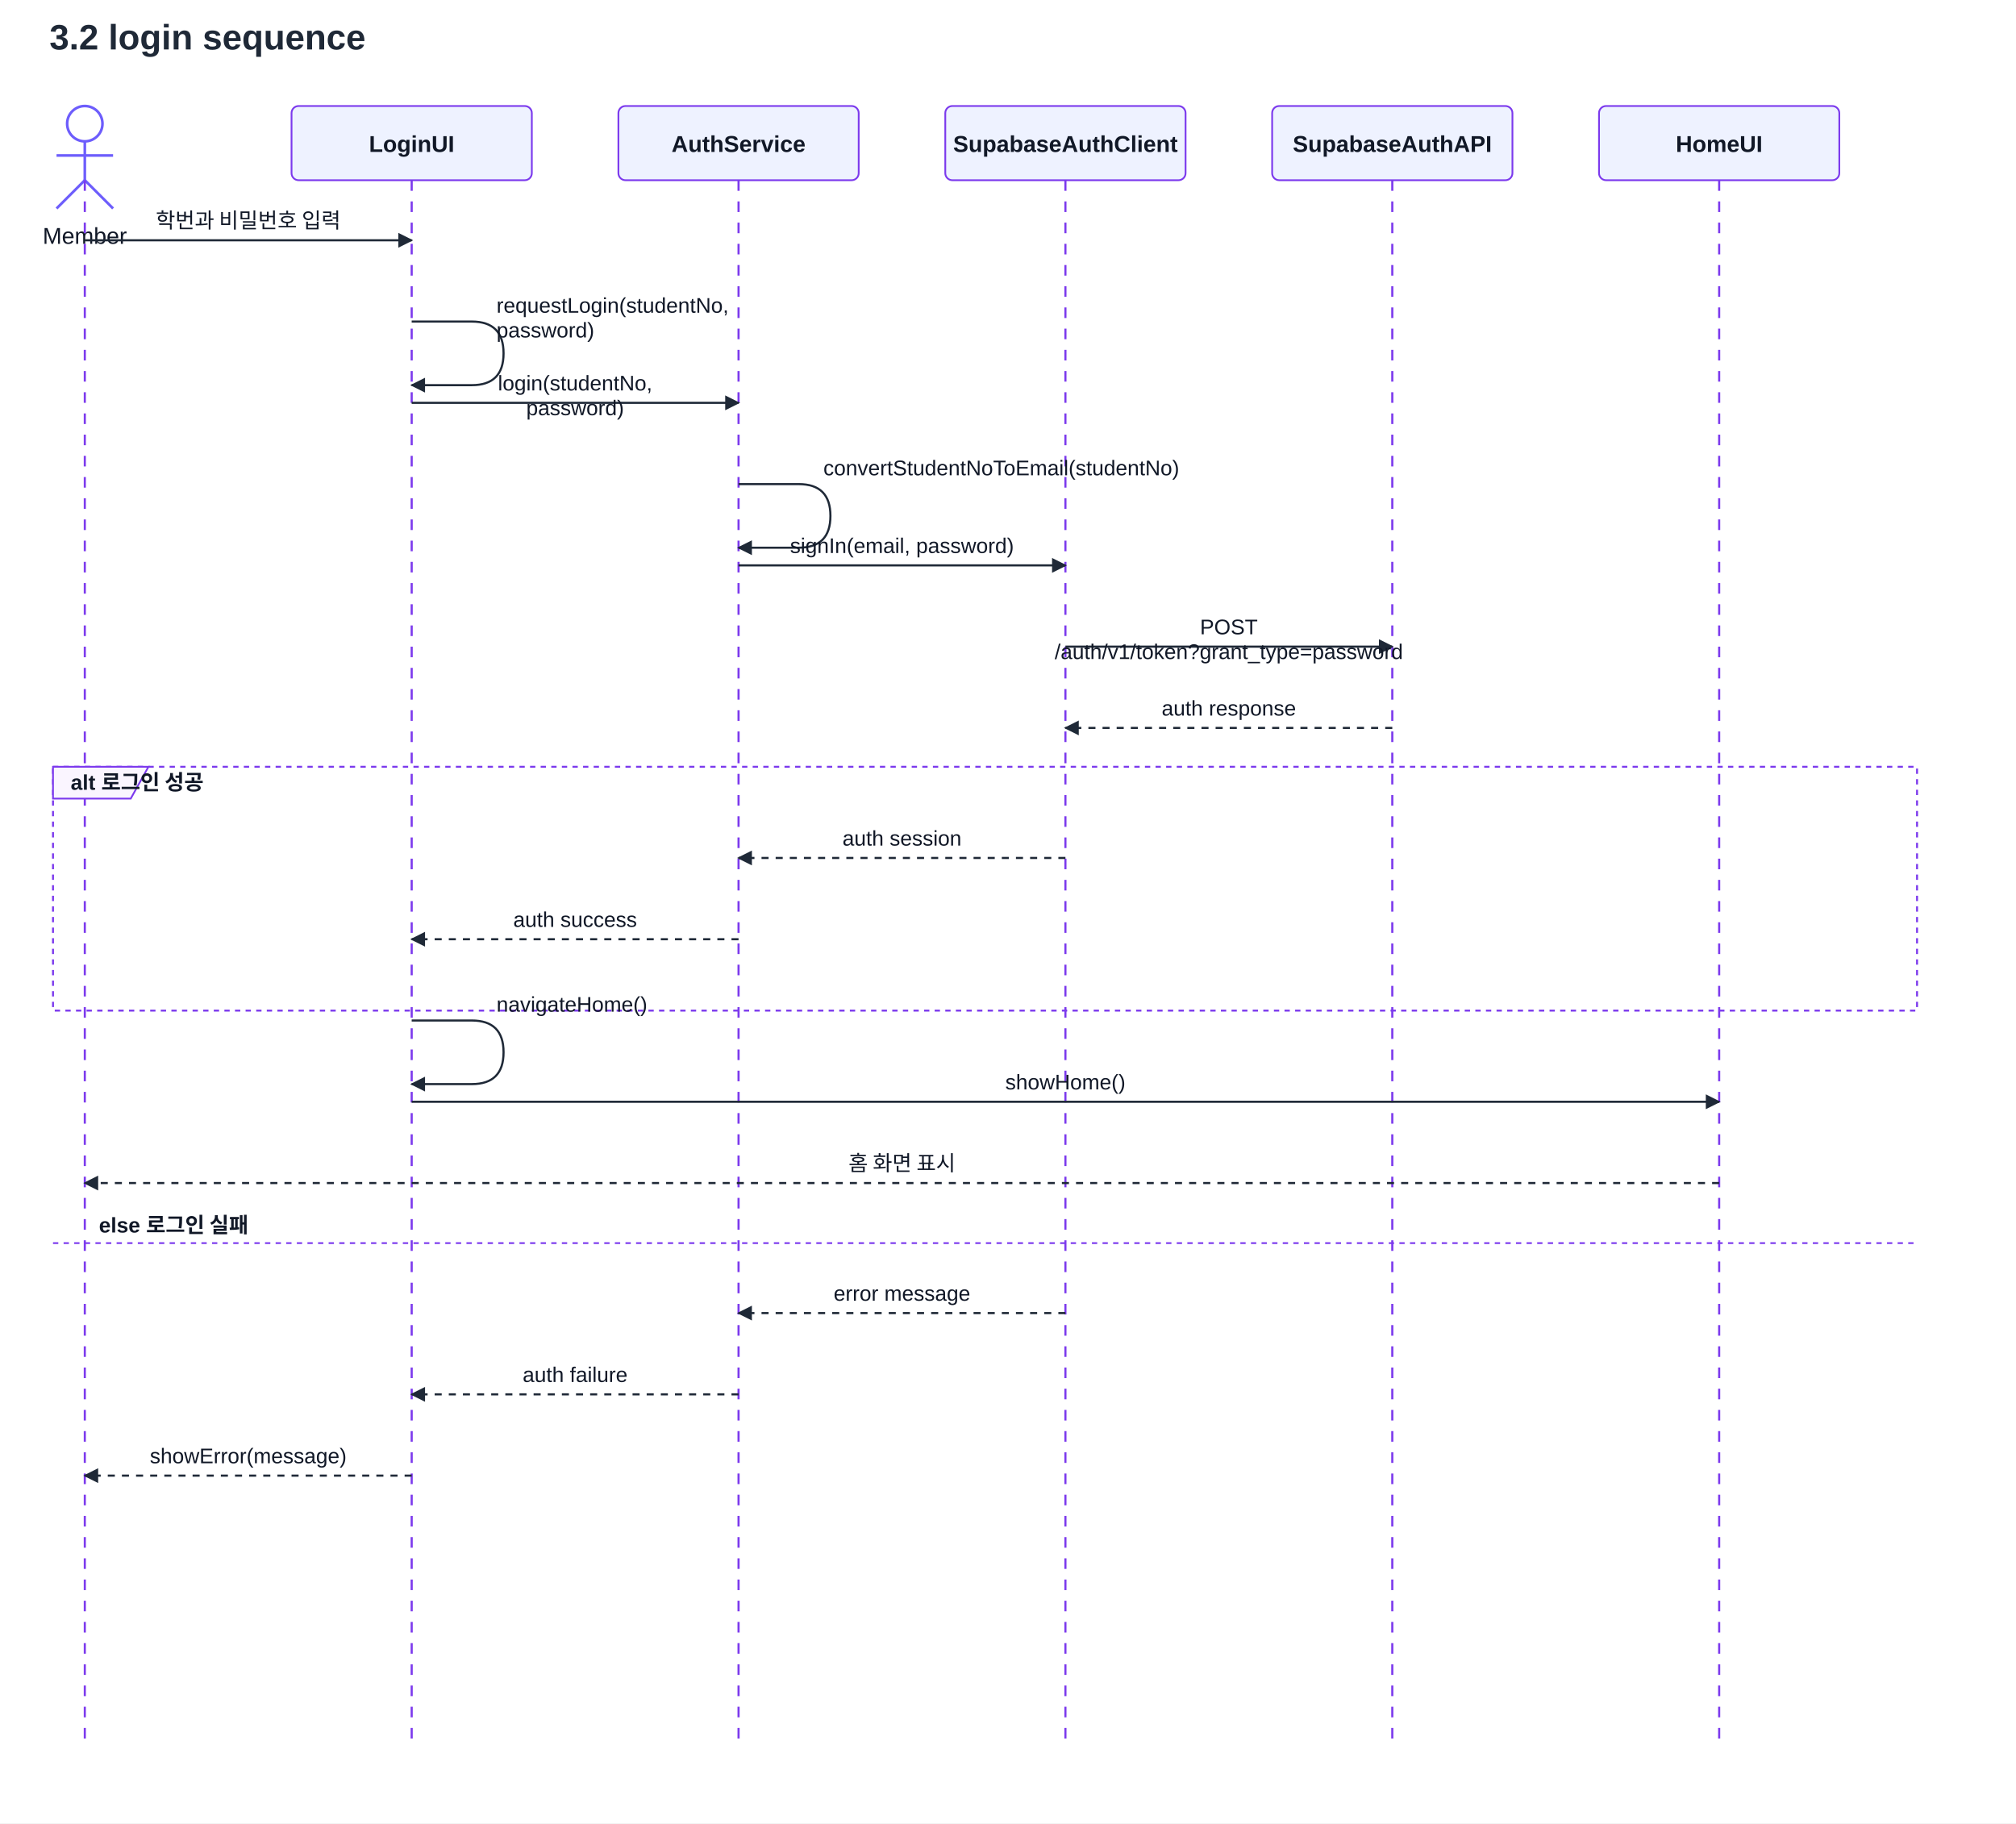
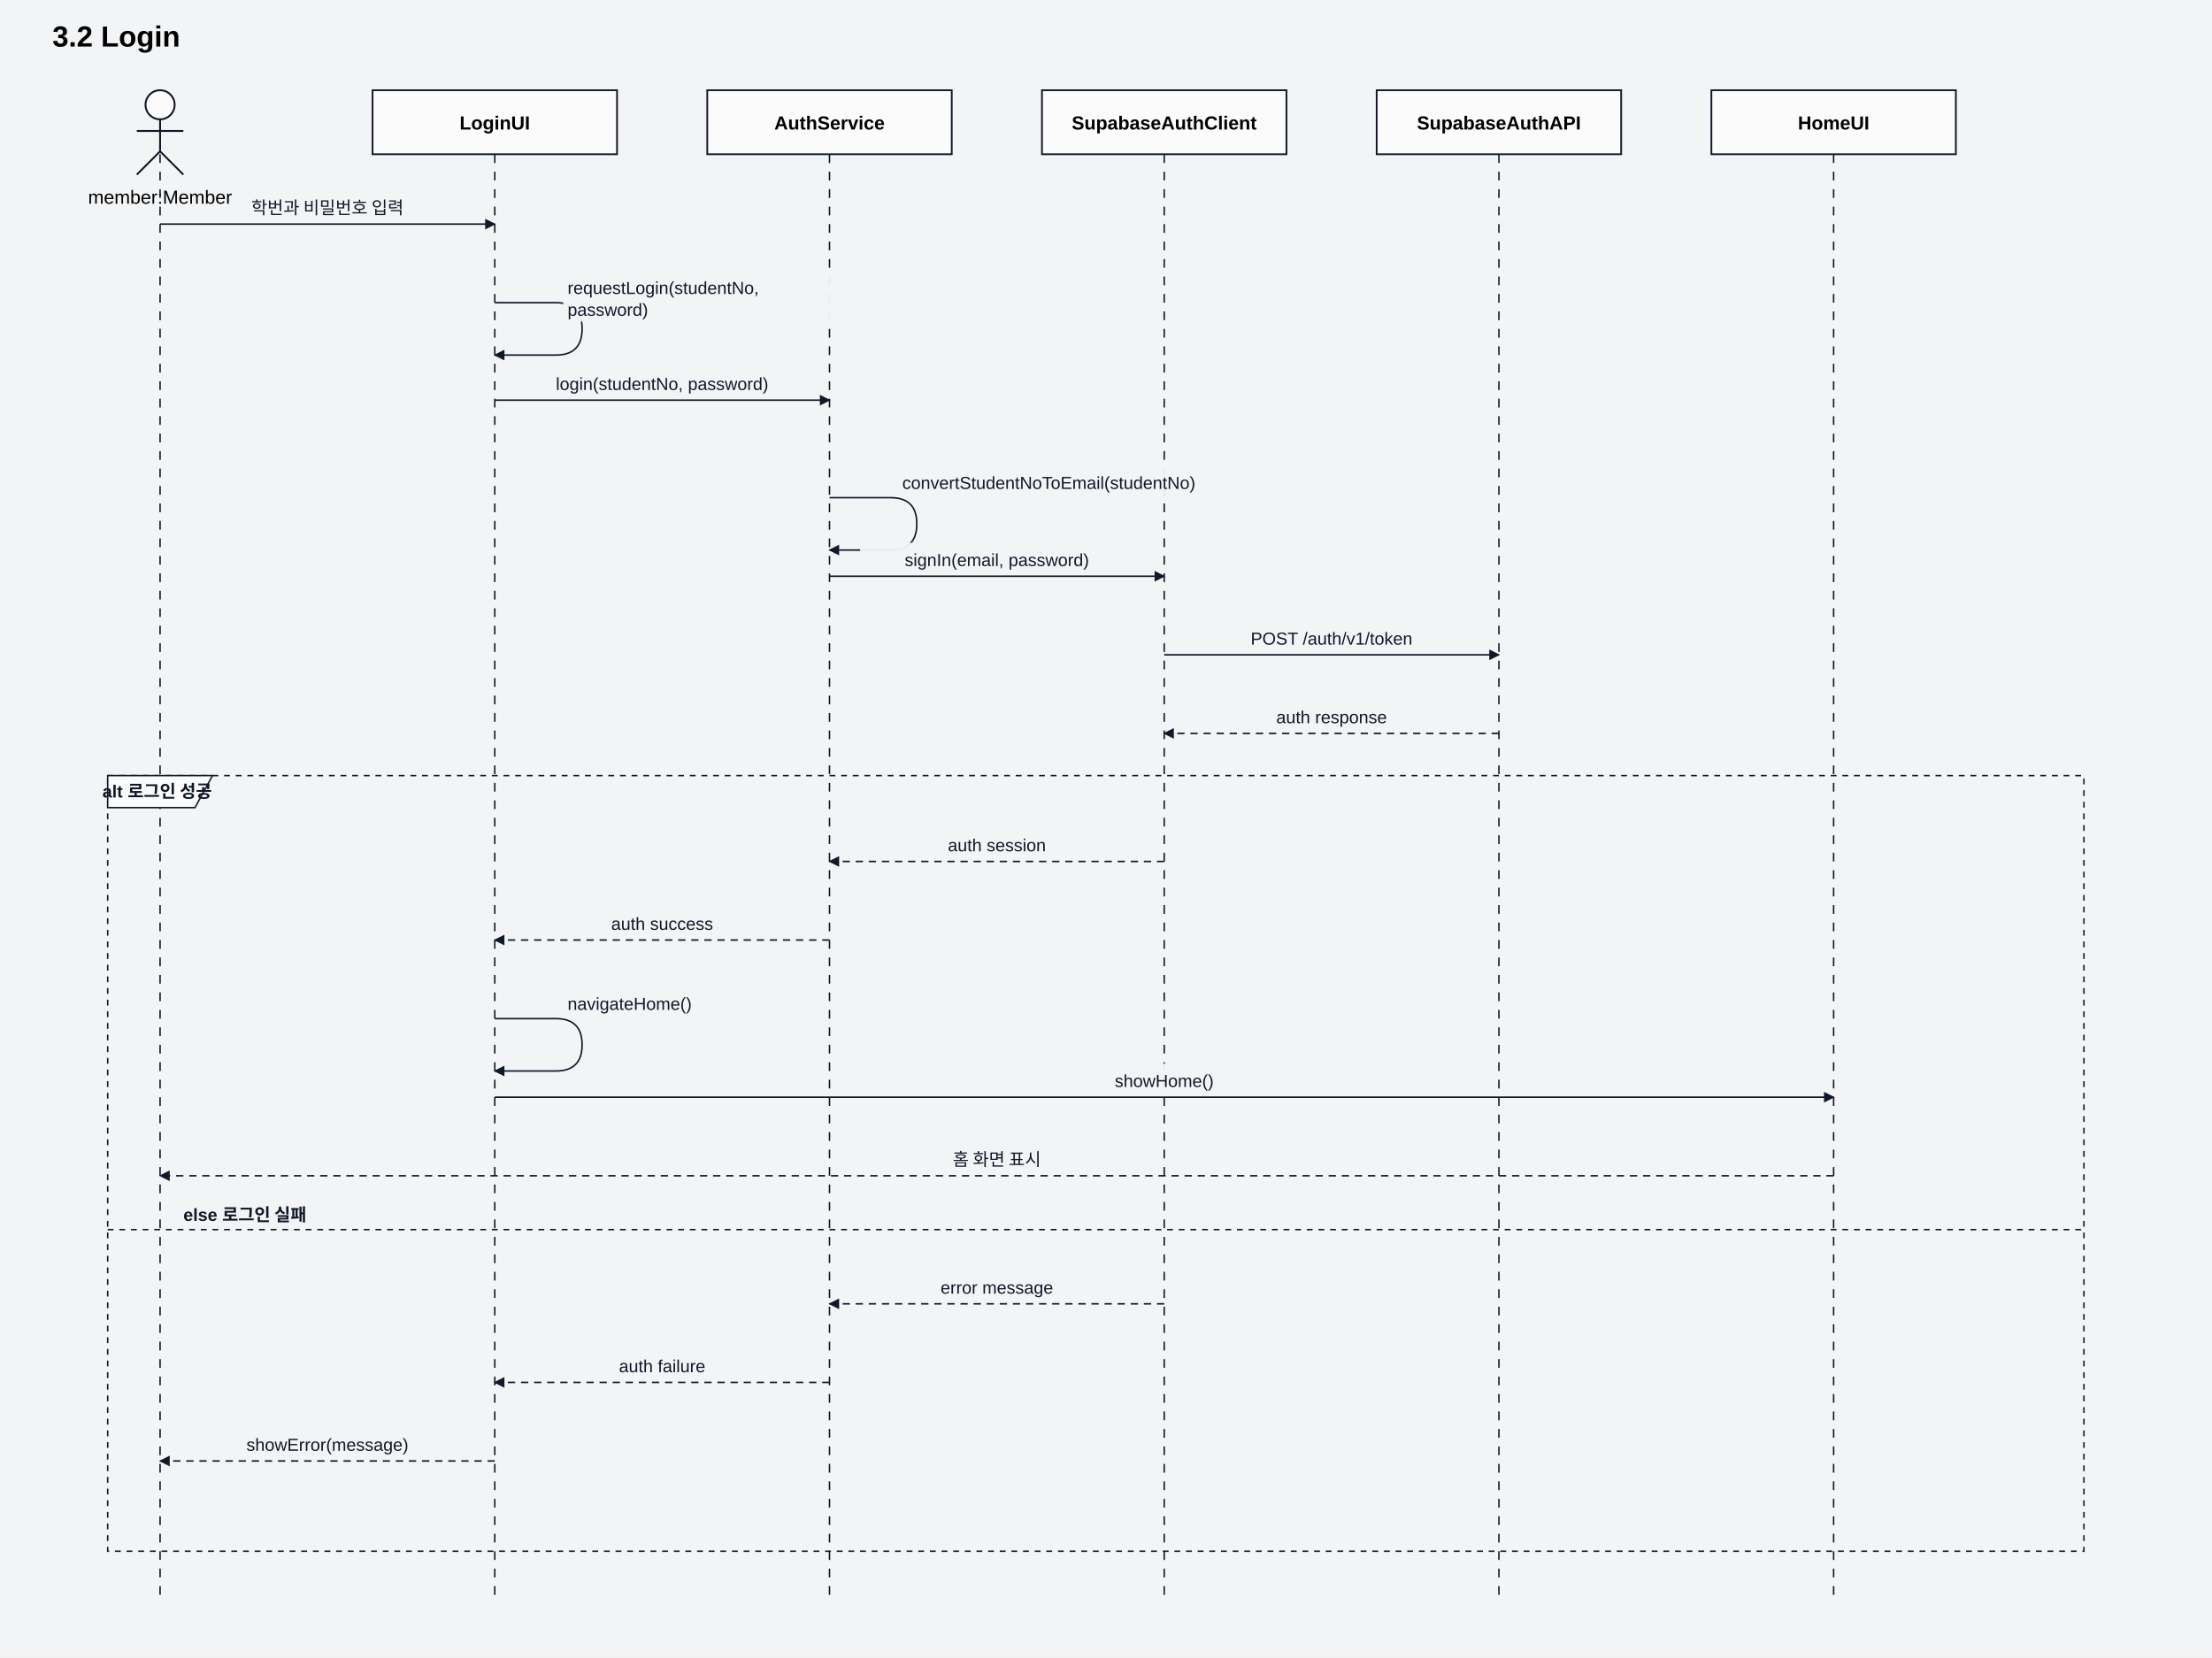
- <svg xmlns="http://www.w3.org/2000/svg" width="1141" height="1032" viewBox="0 0 1141 1032">
+ <svg xmlns="http://www.w3.org/2000/svg" width="1520" height="1139" viewBox="0 0 1520 1139">
  <defs>
-     <marker id="arrow" viewBox="0 0 10 10" refX="9" refY="5" markerWidth="7" markerHeight="7" orient="auto-start-reverse">
-       <path d="M0 0 L10 5 L0 10 z" fill="#1f2937" />
+     <marker id="arrow" viewBox="0 0 10 10" refX="9" refY="5" markerWidth="7" markerHeight="7" orient="auto">
+       <path d="M0 0 L10 5 L0 10 z" fill="#111827" />
+     </marker>
+     <marker id="hollowArrow" viewBox="0 0 10 10" refX="9" refY="5" markerWidth="7" markerHeight="7" orient="auto">
+       <path d="M0 0 L10 5 L0 10 z" fill="#fbfbfb" stroke="#111827" />
+     </marker>
+     <marker id="diamond" viewBox="0 0 16 10" refX="1" refY="5" markerWidth="11" markerHeight="9" orient="auto">
+       <path d="M1 5 L8 1 L15 5 L8 9 z" fill="#111827" stroke="#111827" />
    </marker>
  </defs>
-   <rect width="100%" height="100%" fill="#ffffff" />
-   <text x="28" y="28" font-family="Arial, sans-serif" font-size="20" font-weight="700" fill="#1f2937">3.2 login sequence</text>
-   <circle cx="48" cy="70" r="10" fill="#fff" stroke="#6d5dfc" stroke-width="1.5" />
-   <line x1="48" y1="80" x2="48" y2="102" stroke="#6d5dfc" stroke-width="1.5" />
-   <line x1="32" y1="88" x2="64" y2="88" stroke="#6d5dfc" stroke-width="1.5" />
-   <line x1="48" y1="102" x2="32" y2="118" stroke="#6d5dfc" stroke-width="1.5" />
-   <line x1="48" y1="102" x2="64" y2="118" stroke="#6d5dfc" stroke-width="1.5" />
-   <text x="48" y="138" text-anchor="middle" font-family="Arial, sans-serif" font-size="13" fill="#111827">Member</text>
-   <line x1="48" y1="102" x2="48" y2="984" stroke="#7c3aed" stroke-width="1.2" stroke-dasharray="6 6" />
-   <rect x="165" y="60" width="136" height="42" rx="4" fill="#eef2ff" stroke="#7c3aed" stroke-width="1" />
-   <text x="233" y="86" text-anchor="middle" font-family="Arial, sans-serif" font-size="13" font-weight="700" fill="#111827">LoginUI</text>
-   <line x1="233" y1="102" x2="233" y2="984" stroke="#7c3aed" stroke-width="1.2" stroke-dasharray="6 6" />
-   <rect x="350" y="60" width="136" height="42" rx="4" fill="#eef2ff" stroke="#7c3aed" stroke-width="1" />
-   <text x="418" y="86" text-anchor="middle" font-family="Arial, sans-serif" font-size="13" font-weight="700" fill="#111827">AuthService</text>
-   <line x1="418" y1="102" x2="418" y2="984" stroke="#7c3aed" stroke-width="1.2" stroke-dasharray="6 6" />
-   <rect x="535" y="60" width="136" height="42" rx="4" fill="#eef2ff" stroke="#7c3aed" stroke-width="1" />
-   <text x="603" y="86" text-anchor="middle" font-family="Arial, sans-serif" font-size="13" font-weight="700" fill="#111827">SupabaseAuthClient</text>
-   <line x1="603" y1="102" x2="603" y2="984" stroke="#7c3aed" stroke-width="1.2" stroke-dasharray="6 6" />
-   <rect x="720" y="60" width="136" height="42" rx="4" fill="#eef2ff" stroke="#7c3aed" stroke-width="1" />
-   <text x="788" y="86" text-anchor="middle" font-family="Arial, sans-serif" font-size="13" font-weight="700" fill="#111827">SupabaseAuthAPI</text>
-   <line x1="788" y1="102" x2="788" y2="984" stroke="#7c3aed" stroke-width="1.2" stroke-dasharray="6 6" />
-   <rect x="905" y="60" width="136" height="42" rx="4" fill="#eef2ff" stroke="#7c3aed" stroke-width="1" />
-   <text x="973" y="86" text-anchor="middle" font-family="Arial, sans-serif" font-size="13" font-weight="700" fill="#111827">HomeUI</text>
-   <line x1="973" y1="102" x2="973" y2="984" stroke="#7c3aed" stroke-width="1.2" stroke-dasharray="6 6" />
-   <line x1="48" y1="136" x2="233" y2="136" stroke="#1f2937" stroke-width="1.2" marker-end="url(#arrow)" />
-   <text x="140.5" y="129" text-anchor="middle" font-family="Arial, sans-serif" font-size="12" fill="#111827">학번과 비밀번호 입력</text>
-   <path d="M233 182 h34 q18 0 18 18 q0 18 -18 18 h-34" fill="none" stroke="#1f2937" stroke-width="1.2" marker-end="url(#arrow)" />
-   <text x="281" y="177" font-family="Arial, sans-serif" font-size="12" fill="#111827">requestLogin(studentNo,</text>
-   <text x="281" y="191" font-family="Arial, sans-serif" font-size="12" fill="#111827">password)</text>
-   <line x1="233" y1="228" x2="418" y2="228" stroke="#1f2937" stroke-width="1.2" marker-end="url(#arrow)" />
-   <text x="325.5" y="221" text-anchor="middle" font-family="Arial, sans-serif" font-size="12" fill="#111827">login(studentNo,</text>
-   <text x="325.5" y="235" text-anchor="middle" font-family="Arial, sans-serif" font-size="12" fill="#111827">password)</text>
-   <path d="M418 274 h34 q18 0 18 18 q0 18 -18 18 h-34" fill="none" stroke="#1f2937" stroke-width="1.2" marker-end="url(#arrow)" />
-   <text x="466" y="269" font-family="Arial, sans-serif" font-size="12" fill="#111827">convertStudentNoToEmail(studentNo)</text>
-   <line x1="418" y1="320" x2="603" y2="320" stroke="#1f2937" stroke-width="1.2" marker-end="url(#arrow)" />
-   <text x="510.5" y="313" text-anchor="middle" font-family="Arial, sans-serif" font-size="12" fill="#111827">signIn(email, password)</text>
-   <line x1="603" y1="366" x2="788" y2="366" stroke="#1f2937" stroke-width="1.2" marker-end="url(#arrow)" />
-   <text x="695.5" y="359" text-anchor="middle" font-family="Arial, sans-serif" font-size="12" fill="#111827">POST</text>
-   <text x="695.5" y="373" text-anchor="middle" font-family="Arial, sans-serif" font-size="12" fill="#111827">/auth/v1/token?grant_type=password</text>
-   <line x1="788" y1="412" x2="603" y2="412" stroke="#1f2937" stroke-width="1.2" marker-end="url(#arrow)" stroke-dasharray="4 4" />
-   <text x="695.5" y="405" text-anchor="middle" font-family="Arial, sans-serif" font-size="12" fill="#111827">auth response</text>
-   <rect x="30" y="434" width="1055" height="138" fill="none" stroke="#7c3aed" stroke-width="1.1" stroke-dasharray="3 3" />
-   <path d="M30 434 h54 l-10 18 h-44 z" fill="#faf5ff" stroke="#7c3aed" stroke-width="1" />
-   <text x="40" y="447" font-family="Arial, sans-serif" font-size="12" font-weight="700" fill="#111827">alt 로그인 성공</text>
-   <line x1="603" y1="485.6" x2="418" y2="485.6" stroke="#1f2937" stroke-width="1.2" marker-end="url(#arrow)" stroke-dasharray="4 4" />
-   <text x="510.5" y="478.6" text-anchor="middle" font-family="Arial, sans-serif" font-size="12" fill="#111827">auth session</text>
-   <line x1="418" y1="531.6" x2="233" y2="531.6" stroke="#1f2937" stroke-width="1.2" marker-end="url(#arrow)" stroke-dasharray="4 4" />
-   <text x="325.5" y="524.6" text-anchor="middle" font-family="Arial, sans-serif" font-size="12" fill="#111827">auth success</text>
-   <path d="M233 577.6 h34 q18 0 18 18 q0 18 -18 18 h-34" fill="none" stroke="#1f2937" stroke-width="1.2" marker-end="url(#arrow)" />
-   <text x="281" y="572.6" font-family="Arial, sans-serif" font-size="12" fill="#111827">navigateHome()</text>
-   <line x1="233" y1="623.6" x2="973" y2="623.6" stroke="#1f2937" stroke-width="1.2" marker-end="url(#arrow)" />
-   <text x="603" y="616.6" text-anchor="middle" font-family="Arial, sans-serif" font-size="12" fill="#111827">showHome()</text>
-   <line x1="973" y1="669.6" x2="48" y2="669.6" stroke="#1f2937" stroke-width="1.2" marker-end="url(#arrow)" stroke-dasharray="4 4" />
-   <text x="510.5" y="662.6" text-anchor="middle" font-family="Arial, sans-serif" font-size="12" fill="#111827">홈 화면 표시</text>
-   <line x1="30" y1="703.6" x2="1085" y2="703.6" stroke="#7c3aed" stroke-width="1" stroke-dasharray="3 3" />
-   <text x="56" y="697.6" font-family="Arial, sans-serif" font-size="12" font-weight="700" fill="#111827">else 로그인 실패</text>
-   <line x1="603" y1="743.2" x2="418" y2="743.2" stroke="#1f2937" stroke-width="1.2" marker-end="url(#arrow)" stroke-dasharray="4 4" />
-   <text x="510.5" y="736.2" text-anchor="middle" font-family="Arial, sans-serif" font-size="12" fill="#111827">error message</text>
-   <line x1="418" y1="789.2" x2="233" y2="789.2" stroke="#1f2937" stroke-width="1.2" marker-end="url(#arrow)" stroke-dasharray="4 4" />
-   <text x="325.5" y="782.2" text-anchor="middle" font-family="Arial, sans-serif" font-size="12" fill="#111827">auth failure</text>
-   <line x1="233" y1="835.2" x2="48" y2="835.2" stroke="#1f2937" stroke-width="1.2" marker-end="url(#arrow)" stroke-dasharray="4 4" />
-   <text x="140.5" y="828.2" text-anchor="middle" font-family="Arial, sans-serif" font-size="12" fill="#111827">showError(message)</text>
+   <rect width="100%" height="100%" fill="#f3f4f6" />
+   <text x="36" y="32" font-family="Arial, sans-serif" font-size="20" font-weight="700">3.2 Login</text>
+   <circle cx="110" cy="72" r="10" fill="#fbfbfb" stroke="#111827" stroke-width="1.3" />
+   <line x1="110" y1="82" x2="110" y2="104" stroke="#111827" stroke-width="1.3" />
+   <line x1="94" y1="90" x2="126" y2="90" stroke="#111827" stroke-width="1.3" />
+   <line x1="110" y1="104" x2="94" y2="120" stroke="#111827" stroke-width="1.3" />
+   <line x1="110" y1="104" x2="126" y2="120" stroke="#111827" stroke-width="1.3" />
+   <text x="110" y="140" text-anchor="middle" font-family="Arial, sans-serif" font-size="13">member:Member</text>
+   <line x1="110" y1="106" x2="110" y2="1099" stroke="#111827" stroke-width="1" stroke-dasharray="6 6" />
+   <rect x="256" y="62" width="168" height="44" fill="#fbfbfb" stroke="#111827" stroke-width="1.2" />
+   <text x="340" y="89" text-anchor="middle" font-family="Arial, sans-serif" font-size="13" font-weight="700">LoginUI</text>
+   <line x1="340" y1="106" x2="340" y2="1099" stroke="#111827" stroke-width="1" stroke-dasharray="6 6" />
+   <rect x="486" y="62" width="168" height="44" fill="#fbfbfb" stroke="#111827" stroke-width="1.2" />
+   <text x="570" y="89" text-anchor="middle" font-family="Arial, sans-serif" font-size="13" font-weight="700">AuthService</text>
+   <line x1="570" y1="106" x2="570" y2="1099" stroke="#111827" stroke-width="1" stroke-dasharray="6 6" />
+   <rect x="716" y="62" width="168" height="44" fill="#fbfbfb" stroke="#111827" stroke-width="1.2" />
+   <text x="800" y="89" text-anchor="middle" font-family="Arial, sans-serif" font-size="13" font-weight="700">SupabaseAuthClient</text>
+   <line x1="800" y1="106" x2="800" y2="1099" stroke="#111827" stroke-width="1" stroke-dasharray="6 6" />
+   <rect x="946" y="62" width="168" height="44" fill="#fbfbfb" stroke="#111827" stroke-width="1.2" />
+   <text x="1030" y="89" text-anchor="middle" font-family="Arial, sans-serif" font-size="13" font-weight="700">SupabaseAuthAPI</text>
+   <line x1="1030" y1="106" x2="1030" y2="1099" stroke="#111827" stroke-width="1" stroke-dasharray="6 6" />
+   <rect x="1176" y="62" width="168" height="44" fill="#fbfbfb" stroke="#111827" stroke-width="1.2" />
+   <text x="1260" y="89" text-anchor="middle" font-family="Arial, sans-serif" font-size="13" font-weight="700">HomeUI</text>
+   <line x1="1260" y1="106" x2="1260" y2="1099" stroke="#111827" stroke-width="1" stroke-dasharray="6 6" />
+   <rect x="74" y="533" width="1358" height="533" fill="none" stroke="#111827" stroke-dasharray="4 4" />
+   <path d="M74 533 h72 l-12 22 h-60 z" fill="#fbfbfb" stroke="#111827" />
+   <text x="108" y="548" text-anchor="middle" font-family="Arial, sans-serif" font-size="12" font-weight="700" fill="#111827">alt 로그인 성공</text>
+   <line x1="74" y1="845" x2="1432" y2="845" stroke="#111827" stroke-dasharray="4 4" />
+   <rect x="123" y="823" width="97.16" height="20" fill="#f3f4f6" opacity="0.96" />
+   <text x="126" y="839" text-anchor="start" font-family="Arial, sans-serif" font-size="12" font-weight="700" fill="#111827">else 로그인 실패</text>
+   <line x1="110" y1="154" x2="340" y2="154" stroke="#111827" stroke-width="1.05" marker-end="url(#arrow)" />
+   <rect x="176.42" y="131" width="97.16" height="20" fill="#f3f4f6" opacity="0.96" />
+   <text x="225" y="147" text-anchor="middle" font-family="Arial, sans-serif" font-size="12" font-weight="400" fill="#111827">학번과 비밀번호 입력</text>
+   <path d="M340 208 h42 q18 0 18 18 q0 18 -18 18 h-42" fill="none" stroke="#111827" stroke-width="1.05" marker-end="url(#arrow)" />
+   <rect x="387" y="186" width="187.88" height="35" fill="#f3f4f6" opacity="0.96" />
+   <text x="390" y="202" text-anchor="start" font-family="Arial, sans-serif" font-size="12" font-weight="400" fill="#111827">requestLogin(studentNo,</text>
+   <text x="390" y="217" text-anchor="start" font-family="Arial, sans-serif" font-size="12" font-weight="400" fill="#111827">password)</text>
+   <line x1="340" y1="275" x2="570" y2="275" stroke="#111827" stroke-width="1.05" marker-end="url(#arrow)" />
+   <rect x="349.72" y="252" width="210.56" height="20" fill="#f3f4f6" opacity="0.96" />
+   <text x="455" y="268" text-anchor="middle" font-family="Arial, sans-serif" font-size="12" font-weight="400" fill="#111827">login(studentNo, password)</text>
+   <path d="M570 342 h42 q18 0 18 18 q0 18 -18 18 h-42" fill="none" stroke="#111827" stroke-width="1.05" marker-end="url(#arrow)" />
+   <rect x="617" y="320" width="271.04" height="20" fill="#f3f4f6" opacity="0.96" />
+   <text x="620" y="336" text-anchor="start" font-family="Arial, sans-serif" font-size="12" font-weight="400" fill="#111827">convertStudentNoToEmail(studentNo)</text>
+   <line x1="570" y1="396" x2="800" y2="396" stroke="#111827" stroke-width="1.05" marker-end="url(#arrow)" />
+   <rect x="591.06" y="373" width="187.88" height="20" fill="#f3f4f6" opacity="0.96" />
+   <text x="685" y="389" text-anchor="middle" font-family="Arial, sans-serif" font-size="12" font-weight="400" fill="#111827">signIn(email, password)</text>
+   <line x1="800" y1="450" x2="1030" y2="450" stroke="#111827" stroke-width="1.05" marker-end="url(#arrow)" />
+   <rect x="836.18" y="427" width="157.64" height="20" fill="#f3f4f6" opacity="0.96" />
+   <text x="915" y="443" text-anchor="middle" font-family="Arial, sans-serif" font-size="12" font-weight="400" fill="#111827">POST /auth/v1/token</text>
+   <line x1="1030" y1="504" x2="800" y2="504" stroke="#111827" stroke-width="1.05" marker-end="url(#arrow)" stroke-dasharray="5 4" />
+   <rect x="858.86" y="481" width="112.28" height="20" fill="#f3f4f6" opacity="0.96" />
+   <text x="915" y="497" text-anchor="middle" font-family="Arial, sans-serif" font-size="12" font-weight="400" fill="#111827">auth response</text>
+   <line x1="800" y1="592" x2="570" y2="592" stroke="#111827" stroke-width="1.05" marker-end="url(#arrow)" stroke-dasharray="5 4" />
+   <rect x="632.64" y="569" width="104.72" height="20" fill="#f3f4f6" opacity="0.96" />
+   <text x="685" y="585" text-anchor="middle" font-family="Arial, sans-serif" font-size="12" font-weight="400" fill="#111827">auth session</text>
+   <line x1="570" y1="646" x2="340" y2="646" stroke="#111827" stroke-width="1.05" marker-end="url(#arrow)" stroke-dasharray="5 4" />
+   <rect x="402.64" y="623" width="104.72" height="20" fill="#f3f4f6" opacity="0.96" />
+   <text x="455" y="639" text-anchor="middle" font-family="Arial, sans-serif" font-size="12" font-weight="400" fill="#111827">auth success</text>
+   <path d="M340 700 h42 q18 0 18 18 q0 18 -18 18 h-42" fill="none" stroke="#111827" stroke-width="1.05" marker-end="url(#arrow)" />
+   <rect x="387" y="678" width="119.84" height="20" fill="#f3f4f6" opacity="0.96" />
+   <text x="390" y="694" text-anchor="start" font-family="Arial, sans-serif" font-size="12" font-weight="400" fill="#111827">navigateHome()</text>
+   <line x1="340" y1="754" x2="1260" y2="754" stroke="#111827" stroke-width="1.05" marker-end="url(#arrow)" />
+   <rect x="755.2" y="731" width="89.6" height="20" fill="#f3f4f6" opacity="0.96" />
+   <text x="800" y="747" text-anchor="middle" font-family="Arial, sans-serif" font-size="12" font-weight="400" fill="#111827">showHome()</text>
+   <line x1="1260" y1="808" x2="110" y2="808" stroke="#111827" stroke-width="1.05" marker-end="url(#arrow)" stroke-dasharray="5 4" />
+   <rect x="651.54" y="785" width="66.92" height="20" fill="#f3f4f6" opacity="0.96" />
+   <text x="685" y="801" text-anchor="middle" font-family="Arial, sans-serif" font-size="12" font-weight="400" fill="#111827">홈 화면 표시</text>
+   <line x1="800" y1="896" x2="570" y2="896" stroke="#111827" stroke-width="1.05" marker-end="url(#arrow)" stroke-dasharray="5 4" />
+   <rect x="628.86" y="873" width="112.28" height="20" fill="#f3f4f6" opacity="0.96" />
+   <text x="685" y="889" text-anchor="middle" font-family="Arial, sans-serif" font-size="12" font-weight="400" fill="#111827">error message</text>
+   <line x1="570" y1="950" x2="340" y2="950" stroke="#111827" stroke-width="1.05" marker-end="url(#arrow)" stroke-dasharray="5 4" />
+   <rect x="402.64" y="927" width="104.72" height="20" fill="#f3f4f6" opacity="0.96" />
+   <text x="455" y="943" text-anchor="middle" font-family="Arial, sans-serif" font-size="12" font-weight="400" fill="#111827">auth failure</text>
+   <line x1="340" y1="1004" x2="110" y2="1004" stroke="#111827" stroke-width="1.05" marker-end="url(#arrow)" stroke-dasharray="5 4" />
+   <rect x="149.96" y="981" width="150.08" height="20" fill="#f3f4f6" opacity="0.96" />
+   <text x="225" y="997" text-anchor="middle" font-family="Arial, sans-serif" font-size="12" font-weight="400" fill="#111827">showError(message)</text>
</svg>
